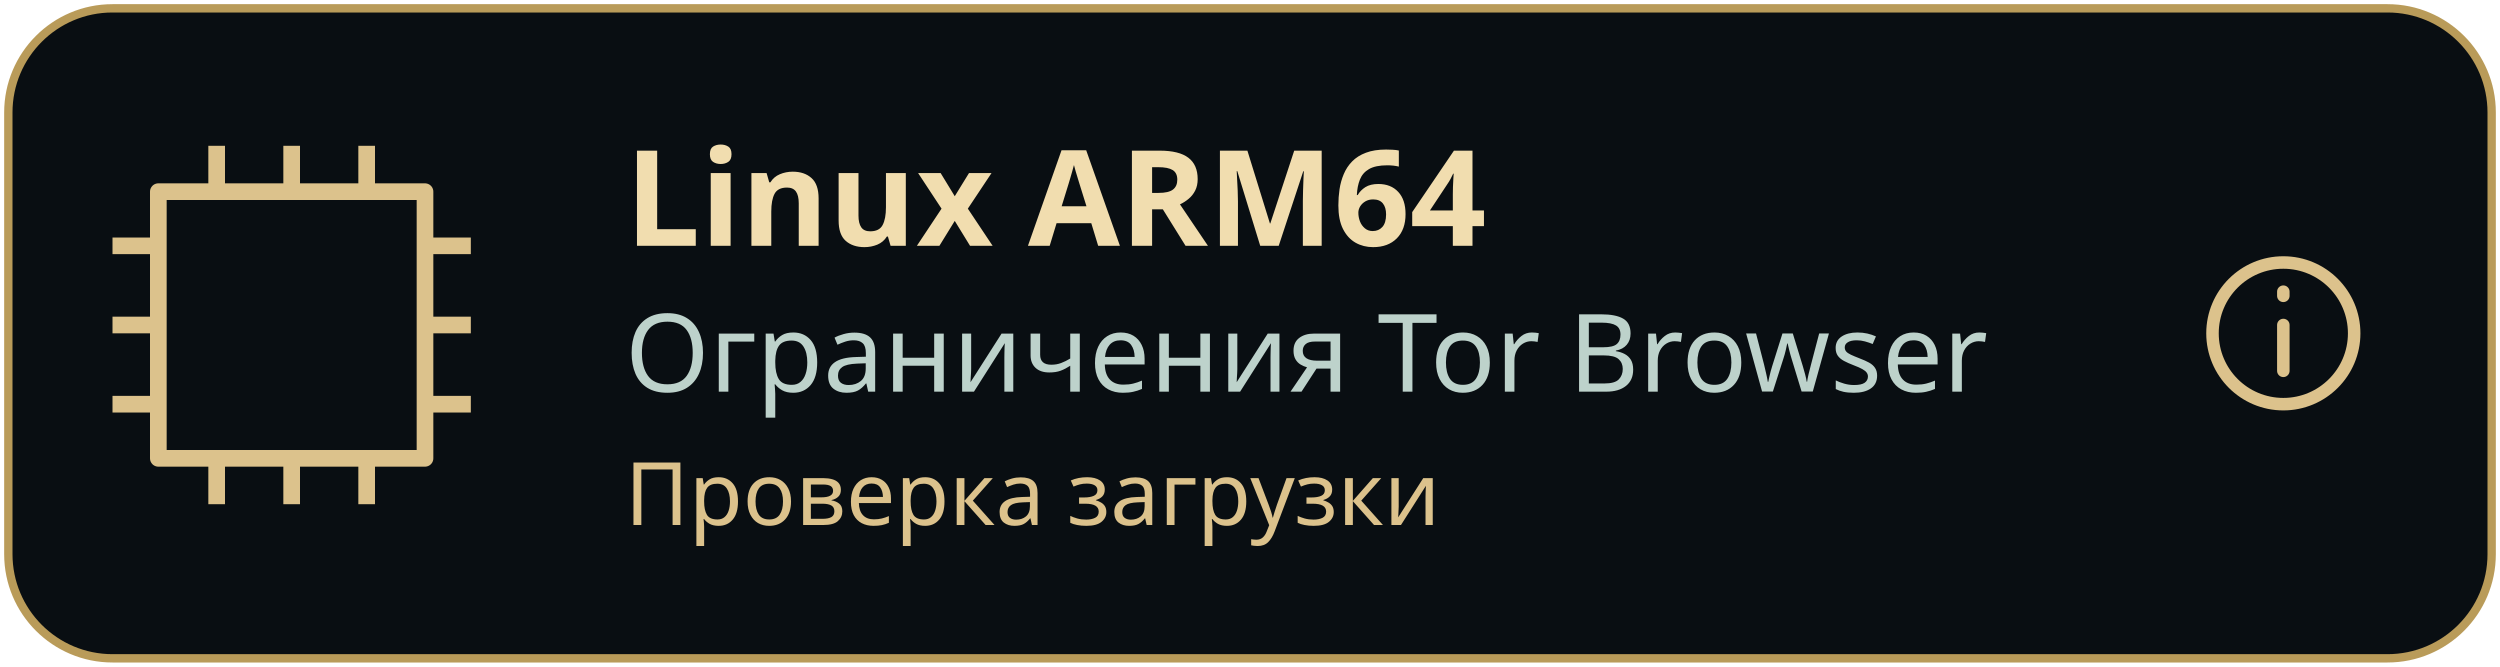
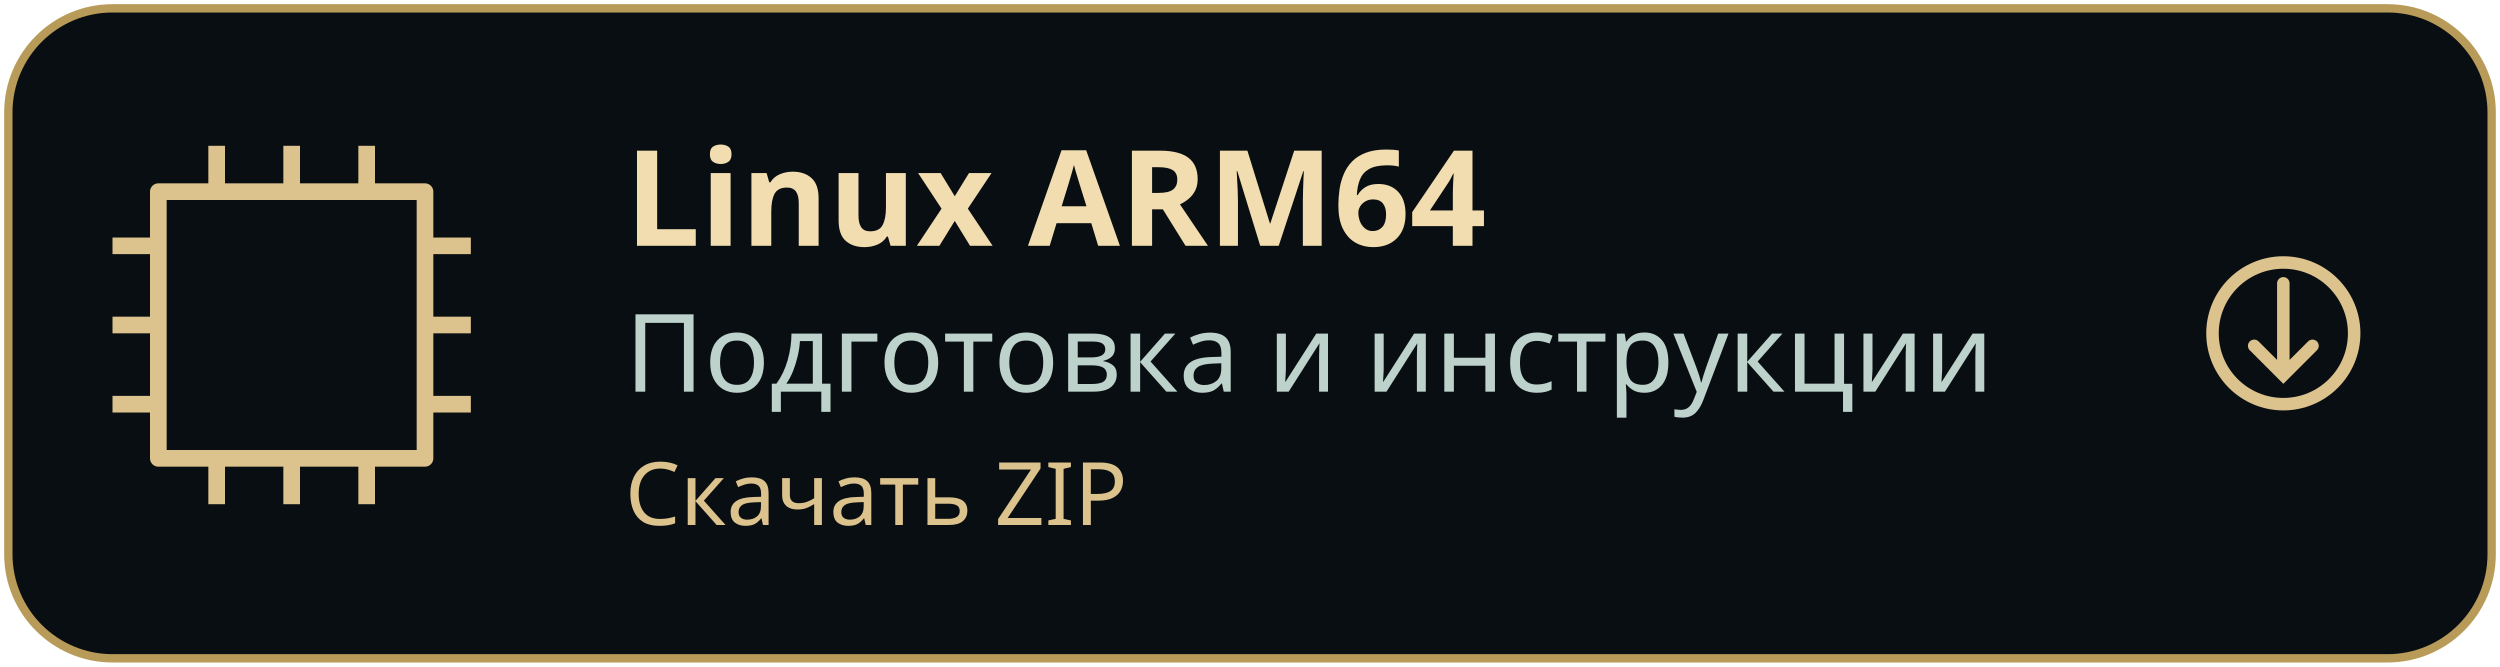
- <svg xmlns="http://www.w3.org/2000/svg" width="600" height="160" viewBox="0 0 600 160" role="img" aria-label="Linux ARM64 — проверка загрузки и ограничения Tor Browser">
+ <svg xmlns="http://www.w3.org/2000/svg" width="600" height="160" viewBox="0 0 600 160" role="img" aria-label="Linux ARM64 — Скачать ZIP: подготовка и инструкции; Tor Browser недоступен">
  <rect x="2" y="2" width="596" height="156" rx="25" fill="#090e12" stroke="#b99b59" stroke-width="2" />
  <path d="M38 46h64v64H38z M52 35v11 M70 35v11 M88 35v11 M52 110v11 M70 110v11 M88 110v11 M27 59h11 M27 78h11 M27 97h11 M102 59h11 M102 78h11 M102 97h11" fill="none" stroke="#dcc28c" stroke-width="4" stroke-linejoin="round" />
  <text x="150" y="59" fill="#f1ddaf" font-family="system-ui, sans-serif" font-size="32" font-weight="600">Linux ARM64</text>
-   <text x="150" y="94" fill="#bdd2cb" font-family="system-ui, sans-serif" font-size="26">Ограничения Tor Browser</text>
-   <text x="150" y="126" fill="#dcc28c" font-family="system-ui, sans-serif" font-size="21">Проверка загрузки</text>
+   <text x="150" y="94" fill="#bdd2cb" font-family="system-ui, sans-serif" font-size="26">Подготовка и инструкции</text>
+   <text x="150" y="126" fill="#dcc28c" font-family="system-ui, sans-serif" font-size="21">Скачать ZIP</text>
  <circle cx="548" cy="80" r="17" fill="none" stroke="#dcc28c" stroke-width="3" />
-   <path d="M548 78v11 M548 70v1" fill="none" stroke="#dcc28c" stroke-width="3" stroke-linecap="round" />
+   <path d="M548 68v22 M541 83l7 7 7-7" fill="none" stroke="#dcc28c" stroke-width="3" stroke-linecap="round" />
</svg>
